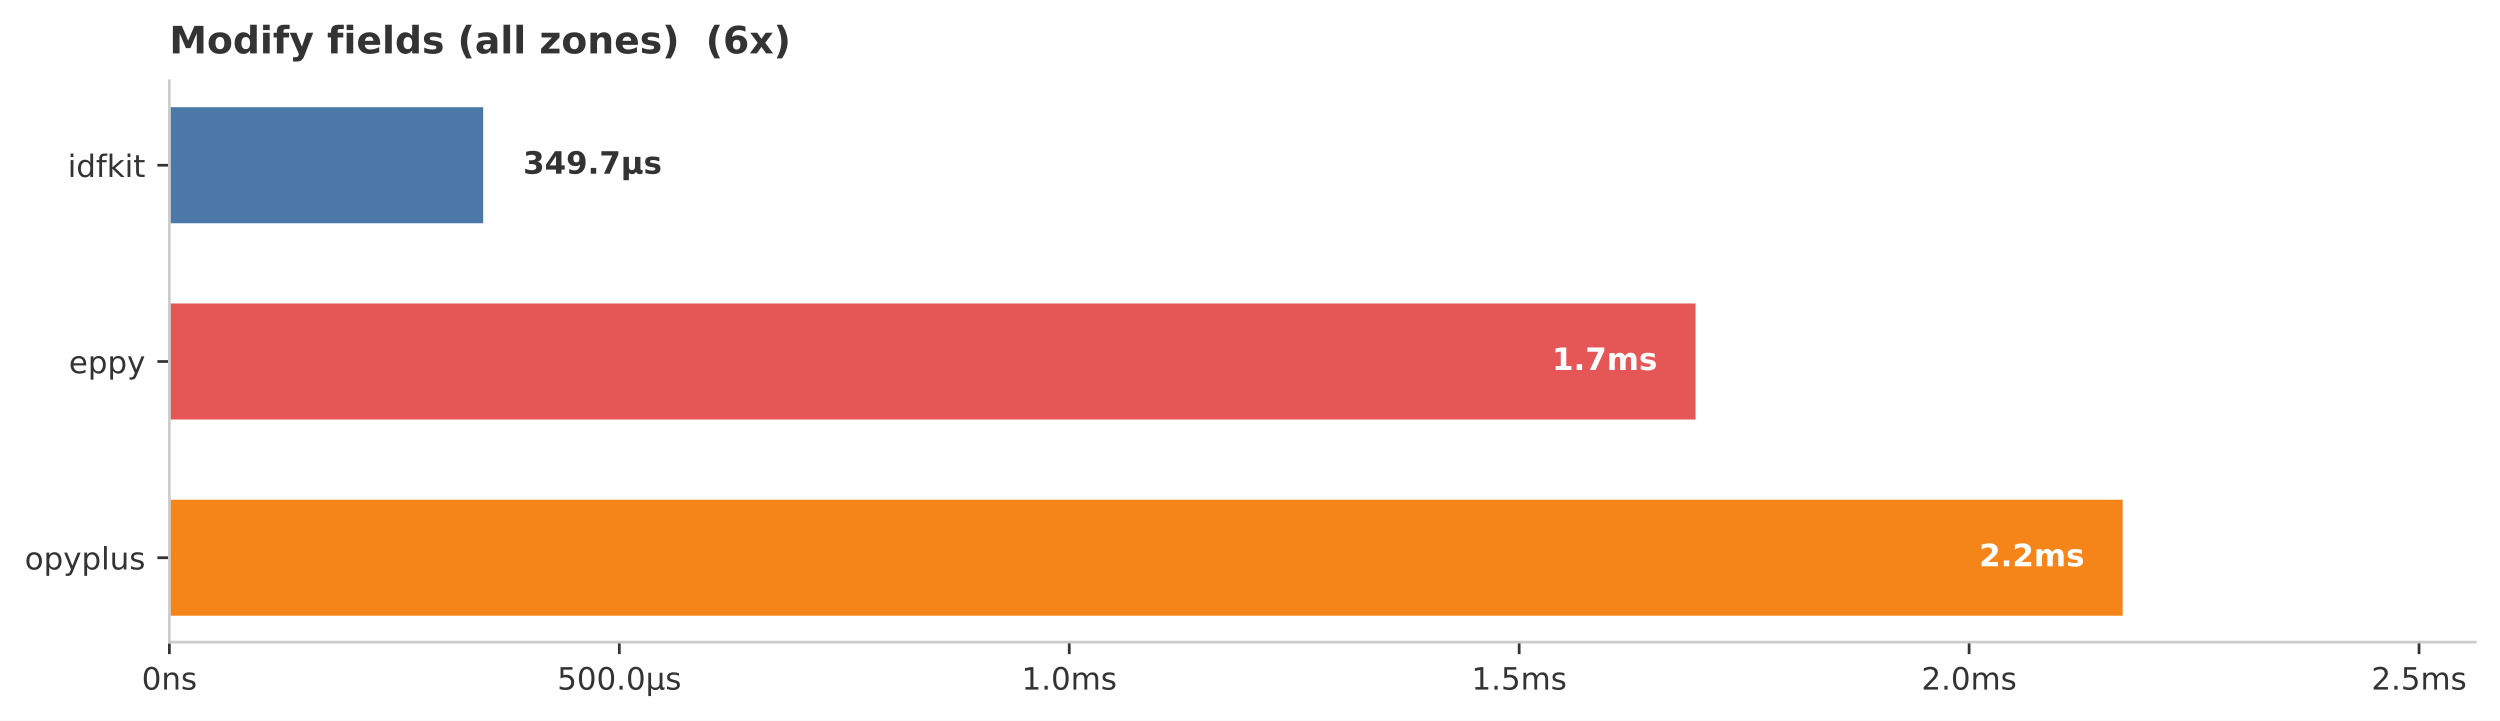
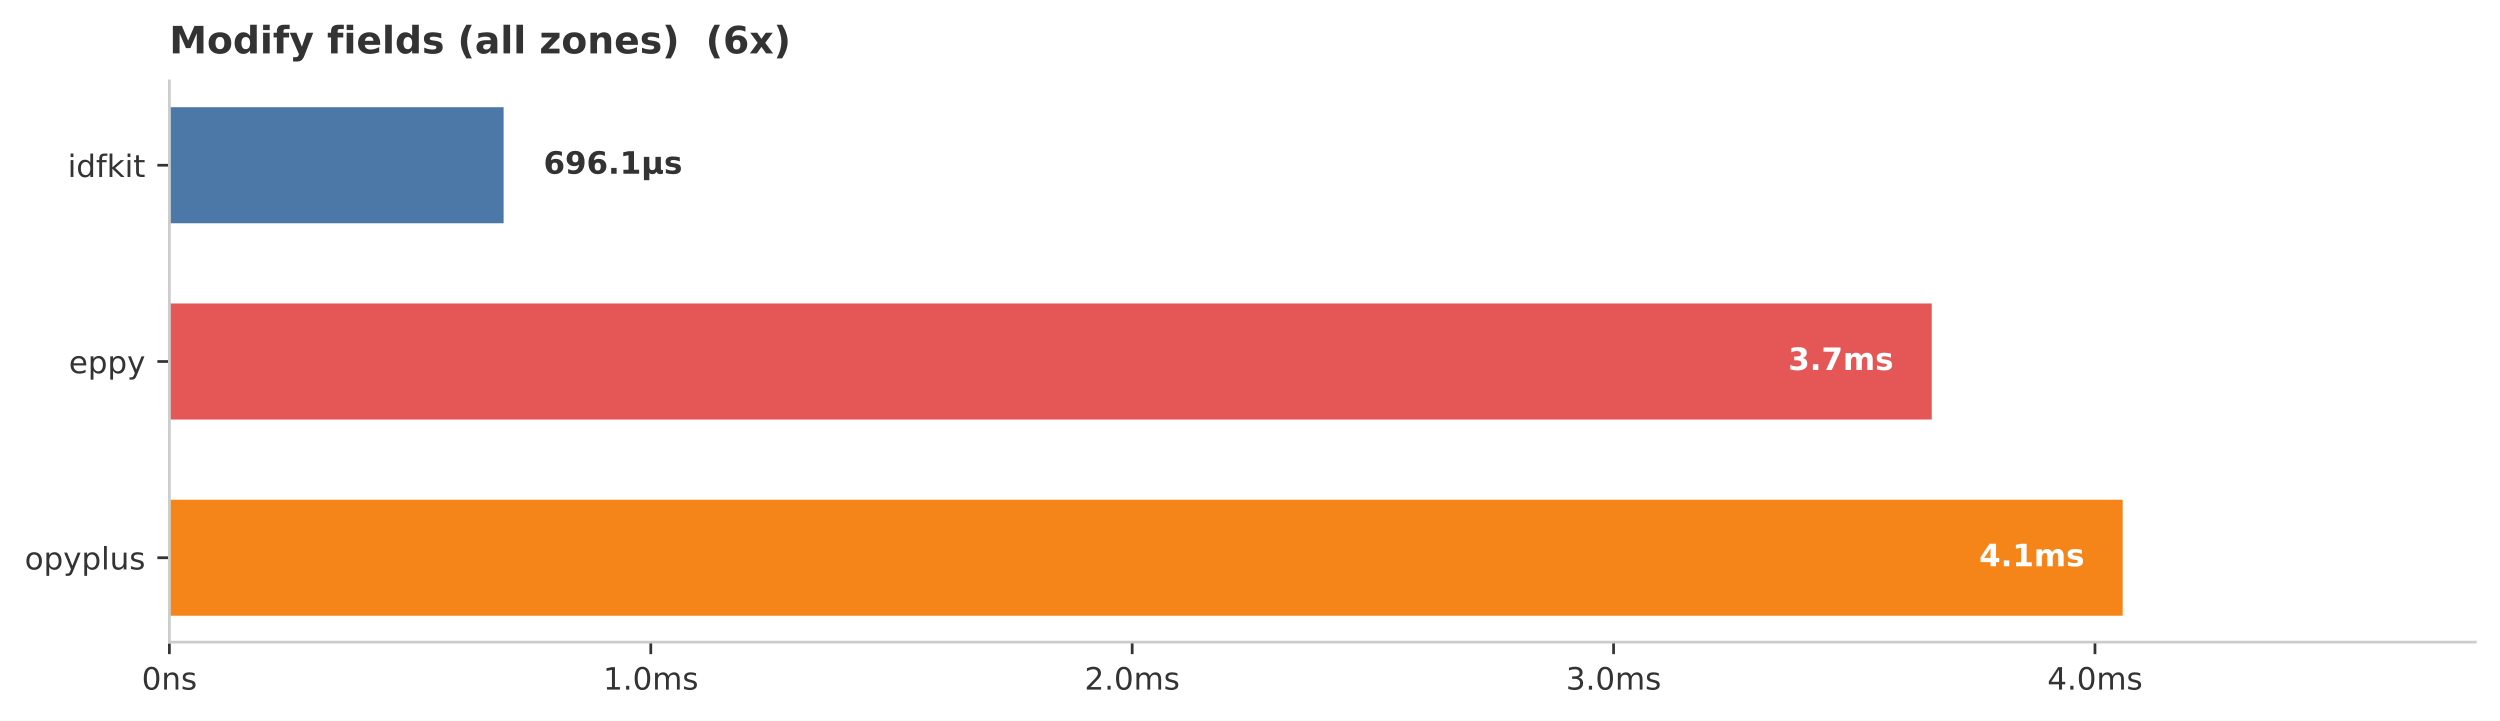
<svg xmlns="http://www.w3.org/2000/svg" xmlns:xlink="http://www.w3.org/1999/xlink" width="728.4pt" height="210pt" viewBox="0 0 728.4 210" version="1.1">
  <defs>
    <style type="text/css">*{stroke-linejoin: round; stroke-linecap: butt}</style>
  </defs>
  <g id="figure_1">
    <g id="patch_1">
      <path d="M 0 210 L 728.4 210 L 728.4 -0 L 0 -0 z " style="fill: #ffffff" />
    </g>
    <g id="axes_1">
      <g id="patch_2">
        <path d="M 49.353 187.089 L 721.2 187.089 L 721.2 23.558 L 49.353 23.558 z " style="fill: #ffffff" />
      </g>
      <g id="patch_3">
-         <path d="M 49.353 30.992 L 141.03 30.992 L 141.03 65.299 L 49.353 65.299 z " clip-path="url(#pda9f7814f6)" style="fill: #4c78a8; stroke: #ffffff; stroke-width: 0.5; stroke-linejoin: miter" />
+         <path d="M 49.353 30.992 L 146.984 30.992 L 146.984 65.299 L 49.353 65.299 z " clip-path="url(#pa452ca7475)" style="fill: #4c78a8; stroke: #ffffff; stroke-width: 0.5; stroke-linejoin: miter" />
      </g>
      <g id="patch_4">
-         <path d="M 49.353 88.17 L 494.266 88.17 L 494.266 122.477 L 49.353 122.477 z " clip-path="url(#pda9f7814f6)" style="fill: #e45756; stroke: #ffffff; stroke-width: 0.5; stroke-linejoin: miter" />
+         <path d="M 49.353 88.17 L 563.087 88.17 L 563.087 122.477 L 49.353 122.477 z " clip-path="url(#pa452ca7475)" style="fill: #e45756; stroke: #ffffff; stroke-width: 0.5; stroke-linejoin: miter" />
      </g>
      <g id="patch_5">
-         <path d="M 49.353 145.349 L 618.715 145.349 L 618.715 179.656 L 49.353 179.656 z " clip-path="url(#pda9f7814f6)" style="fill: #f58518; stroke: #ffffff; stroke-width: 0.5; stroke-linejoin: miter" />
+         <path d="M 49.353 145.349 L 618.715 145.349 L 618.715 179.656 L 49.353 179.656 z " clip-path="url(#pa452ca7475)" style="fill: #f58518; stroke: #ffffff; stroke-width: 0.5; stroke-linejoin: miter" />
      </g>
      <g id="matplotlib.axis_1">
        <g id="xtick_1">
          <g id="line2d_1">
            <defs>
-               <path id="m0e50a4a977" d="M 0 0 L 0 3.5 " style="stroke: #333333; stroke-width: 0.8" />
+               <path id="m0ac4758471" d="M 0 0 L 0 3.5 " style="stroke: #333333; stroke-width: 0.8" />
            </defs>
            <g>
-               <use xlink:href="#m0e50a4a977" x="49.353" y="187.089" style="fill: #333333; stroke: #333333; stroke-width: 0.8" />
+               <use xlink:href="#m0ac4758471" x="49.353" y="187.089" style="fill: #333333; stroke: #333333; stroke-width: 0.8" />
            </g>
          </g>
          <g id="text_1">
            <g style="fill: #333333" transform="translate(41.29422 200.9278) scale(0.09 -0.09)">
              <defs>
                <path id="DejaVuSans-30" d="M 2034 4250 Q 1547 4250 1301 3770 Q 1056 3291 1056 2328 Q 1056 1369 1301 889 Q 1547 409 2034 409 Q 2525 409 2770 889 Q 3016 1369 3016 2328 Q 3016 3291 2770 3770 Q 2525 4250 2034 4250 z M 2034 4750 Q 2819 4750 3233 4129 Q 3647 3509 3647 2328 Q 3647 1150 3233 529 Q 2819 -91 2034 -91 Q 1250 -91 836 529 Q 422 1150 422 2328 Q 422 3509 836 4129 Q 1250 4750 2034 4750 z " transform="scale(0.015625)" />
                <path id="DejaVuSans-6e" d="M 3513 2113 L 3513 0 L 2938 0 L 2938 2094 Q 2938 2591 2744 2837 Q 2550 3084 2163 3084 Q 1697 3084 1428 2787 Q 1159 2491 1159 1978 L 1159 0 L 581 0 L 581 3500 L 1159 3500 L 1159 2956 Q 1366 3272 1645 3428 Q 1925 3584 2291 3584 Q 2894 3584 3203 3211 Q 3513 2838 3513 2113 z " transform="scale(0.015625)" />
                <path id="DejaVuSans-73" d="M 2834 3397 L 2834 2853 Q 2591 2978 2328 3040 Q 2066 3103 1784 3103 Q 1356 3103 1142 2972 Q 928 2841 928 2578 Q 928 2378 1081 2264 Q 1234 2150 1697 2047 L 1894 2003 Q 2506 1872 2764 1633 Q 3022 1394 3022 966 Q 3022 478 2636 193 Q 2250 -91 1575 -91 Q 1294 -91 989 -36 Q 684 19 347 128 L 347 722 Q 666 556 975 473 Q 1284 391 1588 391 Q 1994 391 2212 530 Q 2431 669 2431 922 Q 2431 1156 2273 1281 Q 2116 1406 1581 1522 L 1381 1569 Q 847 1681 609 1914 Q 372 2147 372 2553 Q 372 3047 722 3315 Q 1072 3584 1716 3584 Q 2034 3584 2315 3537 Q 2597 3491 2834 3397 z " transform="scale(0.015625)" />
              </defs>
              <use xlink:href="#DejaVuSans-30" />
              <use xlink:href="#DejaVuSans-6e" transform="translate(63.62305 0)" />
              <use xlink:href="#DejaVuSans-73" transform="translate(127.002 0)" />
            </g>
          </g>
        </g>
        <g id="xtick_2">
          <g id="line2d_2">
            <g>
-               <use xlink:href="#m0e50a4a977" x="180.444" y="187.089" style="fill: #333333; stroke: #333333; stroke-width: 0.8" />
+               <use xlink:href="#m0ac4758471" x="189.613" y="187.089" style="fill: #333333; stroke: #333333; stroke-width: 0.8" />
            </g>
          </g>
          <g id="text_2">
-             <g style="fill: #333333" transform="translate(162.3545 200.9278) scale(0.09 -0.09)">
-               <defs>
-                 <path id="DejaVuSans-35" d="M 691 4666 L 3169 4666 L 3169 4134 L 1269 4134 L 1269 2991 Q 1406 3038 1543 3061 Q 1681 3084 1819 3084 Q 2600 3084 3056 2656 Q 3513 2228 3513 1497 Q 3513 744 3044 326 Q 2575 -91 1722 -91 Q 1428 -91 1123 -41 Q 819 9 494 109 L 494 744 Q 775 591 1075 516 Q 1375 441 1709 441 Q 2250 441 2565 725 Q 2881 1009 2881 1497 Q 2881 1984 2565 2268 Q 2250 2553 1709 2553 Q 1456 2553 1204 2497 Q 953 2441 691 2322 L 691 4666 z " transform="scale(0.015625)" />
+             <g style="fill: #333333" transform="translate(175.7291 200.9278) scale(0.09 -0.09)">
+               <defs>
+                 <path id="DejaVuSans-31" d="M 794 531 L 1825 531 L 1825 4091 L 703 3866 L 703 4441 L 1819 4666 L 2450 4666 L 2450 531 L 3481 531 L 3481 0 L 794 0 L 794 531 z " transform="scale(0.015625)" />
                <path id="DejaVuSans-2e" d="M 684 794 L 1344 794 L 1344 0 L 684 0 L 684 794 z " transform="scale(0.015625)" />
-                 <path id="DejaVuSans-b5" d="M 544 -1331 L 544 3500 L 1119 3500 L 1119 1325 Q 1119 872 1334 640 Q 1550 409 1972 409 Q 2434 409 2667 671 Q 2900 934 2900 1459 L 2900 3500 L 3475 3500 L 3475 806 Q 3475 619 3529 530 Q 3584 441 3700 441 Q 3728 441 3778 458 Q 3828 475 3916 513 L 3916 50 Q 3788 -22 3673 -56 Q 3559 -91 3450 -91 Q 3234 -91 3106 31 Q 2978 153 2931 403 Q 2775 156 2548 32 Q 2322 -91 2016 -91 Q 1697 -91 1473 31 Q 1250 153 1119 397 L 1119 -1331 L 544 -1331 z " transform="scale(0.015625)" />
-               </defs>
-               <use xlink:href="#DejaVuSans-35" />
-               <use xlink:href="#DejaVuSans-30" transform="translate(63.62305 0)" />
-               <use xlink:href="#DejaVuSans-30" transform="translate(127.2461 0)" />
-               <use xlink:href="#DejaVuSans-2e" transform="translate(190.8691 0)" />
-               <use xlink:href="#DejaVuSans-30" transform="translate(222.6562 0)" />
-               <use xlink:href="#DejaVuSans-b5" transform="translate(286.2793 0)" />
-               <use xlink:href="#DejaVuSans-73" transform="translate(349.9023 0)" />
-             </g>
-           </g>
-         </g>
-         <g id="xtick_3">
-           <g id="line2d_3">
-             <g>
-               <use xlink:href="#m0e50a4a977" x="311.535" y="187.089" style="fill: #333333; stroke: #333333; stroke-width: 0.8" />
-             </g>
-           </g>
-           <g id="text_3">
-             <g style="fill: #333333" transform="translate(297.6516 200.9278) scale(0.09 -0.09)">
-               <defs>
-                 <path id="DejaVuSans-31" d="M 794 531 L 1825 531 L 1825 4091 L 703 3866 L 703 4441 L 1819 4666 L 2450 4666 L 2450 531 L 3481 531 L 3481 0 L 794 0 L 794 531 z " transform="scale(0.015625)" />
                <path id="DejaVuSans-6d" d="M 3328 2828 Q 3544 3216 3844 3400 Q 4144 3584 4550 3584 Q 5097 3584 5394 3201 Q 5691 2819 5691 2113 L 5691 0 L 5113 0 L 5113 2094 Q 5113 2597 4934 2840 Q 4756 3084 4391 3084 Q 3944 3084 3684 2787 Q 3425 2491 3425 1978 L 3425 0 L 2847 0 L 2847 2094 Q 2847 2600 2669 2842 Q 2491 3084 2119 3084 Q 1678 3084 1418 2786 Q 1159 2488 1159 1978 L 1159 0 L 581 0 L 581 3500 L 1159 3500 L 1159 2956 Q 1356 3278 1631 3431 Q 1906 3584 2284 3584 Q 2666 3584 2933 3390 Q 3200 3197 3328 2828 z " transform="scale(0.015625)" />
              </defs>
              <use xlink:href="#DejaVuSans-31" />
              <use xlink:href="#DejaVuSans-2e" transform="translate(63.62305 0)" />
              <use xlink:href="#DejaVuSans-30" transform="translate(95.41016 0)" />
              <use xlink:href="#DejaVuSans-6d" transform="translate(159.0332 0)" />
              <use xlink:href="#DejaVuSans-73" transform="translate(256.4453 0)" />
            </g>
          </g>
        </g>
-         <g id="xtick_4">
-           <g id="line2d_4">
-             <g>
-               <use xlink:href="#m0e50a4a977" x="442.627" y="187.089" style="fill: #333333; stroke: #333333; stroke-width: 0.8" />
-             </g>
-           </g>
-           <g id="text_4">
-             <g style="fill: #333333" transform="translate(428.7426 200.9278) scale(0.09 -0.09)">
-               <use xlink:href="#DejaVuSans-31" />
-               <use xlink:href="#DejaVuSans-2e" transform="translate(63.62305 0)" />
-               <use xlink:href="#DejaVuSans-35" transform="translate(95.41016 0)" />
-               <use xlink:href="#DejaVuSans-6d" transform="translate(159.0332 0)" />
-               <use xlink:href="#DejaVuSans-73" transform="translate(256.4453 0)" />
-             </g>
-           </g>
-         </g>
-         <g id="xtick_5">
-           <g id="line2d_5">
-             <g>
-               <use xlink:href="#m0e50a4a977" x="573.718" y="187.089" style="fill: #333333; stroke: #333333; stroke-width: 0.8" />
-             </g>
-           </g>
-           <g id="text_5">
-             <g style="fill: #333333" transform="translate(559.8336 200.9278) scale(0.09 -0.09)">
+         <g id="xtick_3">
+           <g id="line2d_3">
+             <g>
+               <use xlink:href="#m0ac4758471" x="329.873" y="187.089" style="fill: #333333; stroke: #333333; stroke-width: 0.8" />
+             </g>
+           </g>
+           <g id="text_3">
+             <g style="fill: #333333" transform="translate(315.9887 200.9278) scale(0.09 -0.09)">
              <defs>
                <path id="DejaVuSans-32" d="M 1228 531 L 3431 531 L 3431 0 L 469 0 L 469 531 Q 828 903 1448 1529 Q 2069 2156 2228 2338 Q 2531 2678 2651 2914 Q 2772 3150 2772 3378 Q 2772 3750 2511 3984 Q 2250 4219 1831 4219 Q 1534 4219 1204 4116 Q 875 4013 500 3803 L 500 4441 Q 881 4594 1212 4672 Q 1544 4750 1819 4750 Q 2544 4750 2975 4387 Q 3406 4025 3406 3419 Q 3406 3131 3298 2873 Q 3191 2616 2906 2266 Q 2828 2175 2409 1742 Q 1991 1309 1228 531 z " transform="scale(0.015625)" />
              </defs>
              <use xlink:href="#DejaVuSans-32" />
              <use xlink:href="#DejaVuSans-2e" transform="translate(63.62305 0)" />
              <use xlink:href="#DejaVuSans-30" transform="translate(95.41016 0)" />
              <use xlink:href="#DejaVuSans-6d" transform="translate(159.0332 0)" />
              <use xlink:href="#DejaVuSans-73" transform="translate(256.4453 0)" />
            </g>
          </g>
        </g>
-         <g id="xtick_6">
-           <g id="line2d_6">
-             <g>
-               <use xlink:href="#m0e50a4a977" x="704.809" y="187.089" style="fill: #333333; stroke: #333333; stroke-width: 0.8" />
-             </g>
-           </g>
-           <g id="text_6">
-             <g style="fill: #333333" transform="translate(690.9246 200.9278) scale(0.09 -0.09)">
-               <use xlink:href="#DejaVuSans-32" />
+         <g id="xtick_4">
+           <g id="line2d_4">
+             <g>
+               <use xlink:href="#m0ac4758471" x="470.132" y="187.089" style="fill: #333333; stroke: #333333; stroke-width: 0.8" />
+             </g>
+           </g>
+           <g id="text_4">
+             <g style="fill: #333333" transform="translate(456.2483 200.9278) scale(0.09 -0.09)">
+               <defs>
+                 <path id="DejaVuSans-33" d="M 2597 2516 Q 3050 2419 3304 2112 Q 3559 1806 3559 1356 Q 3559 666 3084 287 Q 2609 -91 1734 -91 Q 1441 -91 1130 -33 Q 819 25 488 141 L 488 750 Q 750 597 1062 519 Q 1375 441 1716 441 Q 2309 441 2620 675 Q 2931 909 2931 1356 Q 2931 1769 2642 2001 Q 2353 2234 1838 2234 L 1294 2234 L 1294 2753 L 1863 2753 Q 2328 2753 2575 2939 Q 2822 3125 2822 3475 Q 2822 3834 2567 4026 Q 2313 4219 1838 4219 Q 1578 4219 1281 4162 Q 984 4106 628 3988 L 628 4550 Q 988 4650 1302 4700 Q 1616 4750 1894 4750 Q 2613 4750 3031 4423 Q 3450 4097 3450 3541 Q 3450 3153 3228 2886 Q 3006 2619 2597 2516 z " transform="scale(0.015625)" />
+               </defs>
+               <use xlink:href="#DejaVuSans-33" />
              <use xlink:href="#DejaVuSans-2e" transform="translate(63.62305 0)" />
-               <use xlink:href="#DejaVuSans-35" transform="translate(95.41016 0)" />
+               <use xlink:href="#DejaVuSans-30" transform="translate(95.41016 0)" />
              <use xlink:href="#DejaVuSans-6d" transform="translate(159.0332 0)" />
              <use xlink:href="#DejaVuSans-73" transform="translate(256.4453 0)" />
            </g>
          </g>
        </g>
+         <g id="xtick_5">
+           <g id="line2d_5">
+             <g>
+               <use xlink:href="#m0ac4758471" x="610.392" y="187.089" style="fill: #333333; stroke: #333333; stroke-width: 0.8" />
+             </g>
+           </g>
+           <g id="text_5">
+             <g style="fill: #333333" transform="translate(596.5079 200.9278) scale(0.09 -0.09)">
+               <defs>
+                 <path id="DejaVuSans-34" d="M 2419 4116 L 825 1625 L 2419 1625 L 2419 4116 z M 2253 4666 L 3047 4666 L 3047 1625 L 3713 1625 L 3713 1100 L 3047 1100 L 3047 0 L 2419 0 L 2419 1100 L 313 1100 L 313 1709 L 2253 4666 z " transform="scale(0.015625)" />
+               </defs>
+               <use xlink:href="#DejaVuSans-34" />
+               <use xlink:href="#DejaVuSans-2e" transform="translate(63.62305 0)" />
+               <use xlink:href="#DejaVuSans-30" transform="translate(95.41016 0)" />
+               <use xlink:href="#DejaVuSans-6d" transform="translate(159.0332 0)" />
+               <use xlink:href="#DejaVuSans-73" transform="translate(256.4453 0)" />
+             </g>
+           </g>
+         </g>
      </g>
      <g id="matplotlib.axis_2">
        <g id="ytick_1">
-           <g id="line2d_7">
+           <g id="line2d_6">
            <defs>
-               <path id="ma2ab8d7ef9" d="M 0 0 L -3.5 0 " style="stroke: #333333; stroke-width: 0.8" />
+               <path id="ma7d7921459" d="M 0 0 L -3.5 0 " style="stroke: #333333; stroke-width: 0.8" />
            </defs>
            <g>
-               <use xlink:href="#ma2ab8d7ef9" x="49.353" y="48.145" style="fill: #333333; stroke: #333333; stroke-width: 0.8" />
-             </g>
-           </g>
-           <g id="text_7">
+               <use xlink:href="#ma7d7921459" x="49.353" y="48.145" style="fill: #333333; stroke: #333333; stroke-width: 0.8" />
+             </g>
+           </g>
+           <g id="text_6">
            <g style="fill: #333333" transform="translate(19.73109 51.5644) scale(0.09 -0.09)">
              <defs>
                <path id="DejaVuSans-69" d="M 603 3500 L 1178 3500 L 1178 0 L 603 0 L 603 3500 z M 603 4863 L 1178 4863 L 1178 4134 L 603 4134 L 603 4863 z " transform="scale(0.015625)" />
                <path id="DejaVuSans-64" d="M 2906 2969 L 2906 4863 L 3481 4863 L 3481 0 L 2906 0 L 2906 525 Q 2725 213 2448 61 Q 2172 -91 1784 -91 Q 1150 -91 751 415 Q 353 922 353 1747 Q 353 2572 751 3078 Q 1150 3584 1784 3584 Q 2172 3584 2448 3432 Q 2725 3281 2906 2969 z M 947 1747 Q 947 1113 1208 752 Q 1469 391 1925 391 Q 2381 391 2643 752 Q 2906 1113 2906 1747 Q 2906 2381 2643 2742 Q 2381 3103 1925 3103 Q 1469 3103 1208 2742 Q 947 2381 947 1747 z " transform="scale(0.015625)" />
                <path id="DejaVuSans-66" d="M 2375 4863 L 2375 4384 L 1825 4384 Q 1516 4384 1395 4259 Q 1275 4134 1275 3809 L 1275 3500 L 2222 3500 L 2222 3053 L 1275 3053 L 1275 0 L 697 0 L 697 3053 L 147 3053 L 147 3500 L 697 3500 L 697 3744 Q 697 4328 969 4595 Q 1241 4863 1831 4863 L 2375 4863 z " transform="scale(0.015625)" />
                <path id="DejaVuSans-6b" d="M 581 4863 L 1159 4863 L 1159 1991 L 2875 3500 L 3609 3500 L 1753 1863 L 3688 0 L 2938 0 L 1159 1709 L 1159 0 L 581 0 L 581 4863 z " transform="scale(0.015625)" />
                <path id="DejaVuSans-74" d="M 1172 4494 L 1172 3500 L 2356 3500 L 2356 3053 L 1172 3053 L 1172 1153 Q 1172 725 1289 603 Q 1406 481 1766 481 L 2356 481 L 2356 0 L 1766 0 Q 1100 0 847 248 Q 594 497 594 1153 L 594 3053 L 172 3053 L 172 3500 L 594 3500 L 594 4494 L 1172 4494 z " transform="scale(0.015625)" />
              </defs>
              <use xlink:href="#DejaVuSans-69" />
              <use xlink:href="#DejaVuSans-64" transform="translate(27.7832 0)" />
              <use xlink:href="#DejaVuSans-66" transform="translate(91.25977 0)" />
              <use xlink:href="#DejaVuSans-6b" transform="translate(126.4648 0)" />
              <use xlink:href="#DejaVuSans-69" transform="translate(184.375 0)" />
              <use xlink:href="#DejaVuSans-74" transform="translate(212.1582 0)" />
            </g>
          </g>
        </g>
        <g id="ytick_2">
-           <g id="line2d_8">
-             <g>
-               <use xlink:href="#ma2ab8d7ef9" x="49.353" y="105.324" style="fill: #333333; stroke: #333333; stroke-width: 0.8" />
-             </g>
-           </g>
-           <g id="text_8">
+           <g id="line2d_7">
+             <g>
+               <use xlink:href="#ma7d7921459" x="49.353" y="105.324" style="fill: #333333; stroke: #333333; stroke-width: 0.8" />
+             </g>
+           </g>
+           <g id="text_7">
            <g style="fill: #333333" transform="translate(20.06156 108.743) scale(0.09 -0.09)">
              <defs>
                <path id="DejaVuSans-65" d="M 3597 1894 L 3597 1613 L 953 1613 Q 991 1019 1311 708 Q 1631 397 2203 397 Q 2534 397 2845 478 Q 3156 559 3463 722 L 3463 178 Q 3153 47 2828 -22 Q 2503 -91 2169 -91 Q 1331 -91 842 396 Q 353 884 353 1716 Q 353 2575 817 3079 Q 1281 3584 2069 3584 Q 2775 3584 3186 3129 Q 3597 2675 3597 1894 z M 3022 2063 Q 3016 2534 2758 2815 Q 2500 3097 2075 3097 Q 1594 3097 1305 2825 Q 1016 2553 972 2059 L 3022 2063 z " transform="scale(0.015625)" />
                <path id="DejaVuSans-70" d="M 1159 525 L 1159 -1331 L 581 -1331 L 581 3500 L 1159 3500 L 1159 2969 Q 1341 3281 1617 3432 Q 1894 3584 2278 3584 Q 2916 3584 3314 3078 Q 3713 2572 3713 1747 Q 3713 922 3314 415 Q 2916 -91 2278 -91 Q 1894 -91 1617 61 Q 1341 213 1159 525 z M 3116 1747 Q 3116 2381 2855 2742 Q 2594 3103 2138 3103 Q 1681 3103 1420 2742 Q 1159 2381 1159 1747 Q 1159 1113 1420 752 Q 1681 391 2138 391 Q 2594 391 2855 752 Q 3116 1113 3116 1747 z " transform="scale(0.015625)" />
                <path id="DejaVuSans-79" d="M 2059 -325 Q 1816 -950 1584 -1140 Q 1353 -1331 966 -1331 L 506 -1331 L 506 -850 L 844 -850 Q 1081 -850 1212 -737 Q 1344 -625 1503 -206 L 1606 56 L 191 3500 L 800 3500 L 1894 763 L 2988 3500 L 3597 3500 L 2059 -325 z " transform="scale(0.015625)" />
              </defs>
              <use xlink:href="#DejaVuSans-65" />
              <use xlink:href="#DejaVuSans-70" transform="translate(61.52344 0)" />
              <use xlink:href="#DejaVuSans-70" transform="translate(125 0)" />
              <use xlink:href="#DejaVuSans-79" transform="translate(188.4766 0)" />
            </g>
          </g>
        </g>
        <g id="ytick_3">
-           <g id="line2d_9">
-             <g>
-               <use xlink:href="#ma2ab8d7ef9" x="49.353" y="162.502" style="fill: #333333; stroke: #333333; stroke-width: 0.8" />
-             </g>
-           </g>
-           <g id="text_9">
+           <g id="line2d_8">
+             <g>
+               <use xlink:href="#ma7d7921459" x="49.353" y="162.502" style="fill: #333333; stroke: #333333; stroke-width: 0.8" />
+             </g>
+           </g>
+           <g id="text_8">
            <g style="fill: #333333" transform="translate(7.2 165.9217) scale(0.09 -0.09)">
              <defs>
                <path id="DejaVuSans-6f" d="M 1959 3097 Q 1497 3097 1228 2736 Q 959 2375 959 1747 Q 959 1119 1226 758 Q 1494 397 1959 397 Q 2419 397 2687 759 Q 2956 1122 2956 1747 Q 2956 2369 2687 2733 Q 2419 3097 1959 3097 z M 1959 3584 Q 2709 3584 3137 3096 Q 3566 2609 3566 1747 Q 3566 888 3137 398 Q 2709 -91 1959 -91 Q 1206 -91 779 398 Q 353 888 353 1747 Q 353 2609 779 3096 Q 1206 3584 1959 3584 z " transform="scale(0.015625)" />
                <path id="DejaVuSans-6c" d="M 603 4863 L 1178 4863 L 1178 0 L 603 0 L 603 4863 z " transform="scale(0.015625)" />
                <path id="DejaVuSans-75" d="M 544 1381 L 544 3500 L 1119 3500 L 1119 1403 Q 1119 906 1312 657 Q 1506 409 1894 409 Q 2359 409 2629 706 Q 2900 1003 2900 1516 L 2900 3500 L 3475 3500 L 3475 0 L 2900 0 L 2900 538 Q 2691 219 2414 64 Q 2138 -91 1772 -91 Q 1169 -91 856 284 Q 544 659 544 1381 z M 1991 3584 L 1991 3584 z " transform="scale(0.015625)" />
              </defs>
              <use xlink:href="#DejaVuSans-6f" />
              <use xlink:href="#DejaVuSans-70" transform="translate(61.18164 0)" />
              <use xlink:href="#DejaVuSans-79" transform="translate(124.6582 0)" />
              <use xlink:href="#DejaVuSans-70" transform="translate(183.8379 0)" />
              <use xlink:href="#DejaVuSans-6c" transform="translate(247.3145 0)" />
              <use xlink:href="#DejaVuSans-75" transform="translate(275.0977 0)" />
              <use xlink:href="#DejaVuSans-73" transform="translate(338.4766 0)" />
            </g>
          </g>
        </g>
      </g>
      <g id="patch_6">
        <path d="M 49.353 187.089 L 49.353 23.558 " style="fill: none; stroke: #cccccc; stroke-width: 0.8; stroke-linejoin: miter; stroke-linecap: square" />
      </g>
      <g id="patch_7">
        <path d="M 49.353 187.089 L 721.2 187.089 " style="fill: none; stroke: #cccccc; stroke-width: 0.8; stroke-linejoin: miter; stroke-linecap: square" />
      </g>
-       <g id="text_10">
-         <g style="fill: #333333" transform="translate(152.4168 50.61869) scale(0.09 -0.09)">
+       <g id="text_9">
+         <g style="fill: #333333" transform="translate(158.3714 50.61869) scale(0.09 -0.09)">
          <defs>
-             <path id="DejaVuSans-Bold-33" d="M 2981 2516 Q 3453 2394 3698 2092 Q 3944 1791 3944 1325 Q 3944 631 3412 270 Q 2881 -91 1863 -91 Q 1503 -91 1142 -33 Q 781 25 428 141 L 428 1069 Q 766 900 1098 814 Q 1431 728 1753 728 Q 2231 728 2486 893 Q 2741 1059 2741 1369 Q 2741 1688 2480 1852 Q 2219 2016 1709 2016 L 1228 2016 L 1228 2791 L 1734 2791 Q 2188 2791 2409 2933 Q 2631 3075 2631 3366 Q 2631 3634 2415 3781 Q 2200 3928 1806 3928 Q 1516 3928 1219 3862 Q 922 3797 628 3669 L 628 4550 Q 984 4650 1334 4700 Q 1684 4750 2022 4750 Q 2931 4750 3382 4451 Q 3834 4153 3834 3553 Q 3834 3144 3618 2883 Q 3403 2622 2981 2516 z " transform="scale(0.015625)" />
-             <path id="DejaVuSans-Bold-34" d="M 2356 3675 L 1038 1722 L 2356 1722 L 2356 3675 z M 2156 4666 L 3494 4666 L 3494 1722 L 4159 1722 L 4159 850 L 3494 850 L 3494 0 L 2356 0 L 2356 850 L 288 850 L 288 1881 L 2156 4666 z " transform="scale(0.015625)" />
+             <path id="DejaVuSans-Bold-36" d="M 2316 2303 Q 2000 2303 1842 2098 Q 1684 1894 1684 1484 Q 1684 1075 1842 870 Q 2000 666 2316 666 Q 2634 666 2792 870 Q 2950 1075 2950 1484 Q 2950 1894 2792 2098 Q 2634 2303 2316 2303 z M 3803 4544 L 3803 3681 Q 3506 3822 3243 3889 Q 2981 3956 2731 3956 Q 2194 3956 1894 3657 Q 1594 3359 1544 2772 Q 1750 2925 1990 3001 Q 2231 3078 2516 3078 Q 3231 3078 3670 2659 Q 4109 2241 4109 1563 Q 4109 813 3618 361 Q 3128 -91 2303 -91 Q 1394 -91 895 523 Q 397 1138 397 2266 Q 397 3422 980 4083 Q 1563 4744 2578 4744 Q 2900 4744 3203 4694 Q 3506 4644 3803 4544 z " transform="scale(0.015625)" />
            <path id="DejaVuSans-Bold-39" d="M 641 103 L 641 966 Q 928 831 1190 764 Q 1453 697 1709 697 Q 2247 697 2547 995 Q 2847 1294 2900 1881 Q 2688 1725 2447 1647 Q 2206 1569 1925 1569 Q 1209 1569 770 1986 Q 331 2403 331 3084 Q 331 3838 820 4291 Q 1309 4744 2131 4744 Q 3044 4744 3544 4128 Q 4044 3513 4044 2388 Q 4044 1231 3459 570 Q 2875 -91 1856 -91 Q 1528 -91 1228 -42 Q 928 6 641 103 z M 2125 2350 Q 2441 2350 2600 2554 Q 2759 2759 2759 3169 Q 2759 3575 2600 3781 Q 2441 3988 2125 3988 Q 1809 3988 1650 3781 Q 1491 3575 1491 3169 Q 1491 2759 1650 2554 Q 1809 2350 2125 2350 z " transform="scale(0.015625)" />
            <path id="DejaVuSans-Bold-2e" d="M 653 1209 L 1778 1209 L 1778 0 L 653 0 L 653 1209 z " transform="scale(0.015625)" />
-             <path id="DejaVuSans-Bold-37" d="M 428 4666 L 3944 4666 L 3944 3988 L 2125 0 L 953 0 L 2675 3781 L 428 3781 L 428 4666 z " transform="scale(0.015625)" />
+             <path id="DejaVuSans-Bold-31" d="M 750 831 L 1813 831 L 1813 3847 L 722 3622 L 722 4441 L 1806 4666 L 2950 4666 L 2950 831 L 4013 831 L 4013 0 L 750 0 L 750 831 z " transform="scale(0.015625)" />
            <path id="DejaVuSans-Bold-b5" d="M 544 -1338 L 544 3500 L 1672 3500 L 1672 1466 Q 1672 1103 1828 926 Q 1984 750 2303 750 Q 2625 750 2781 926 Q 2938 1103 2938 1466 L 2938 3500 L 4063 3500 L 4063 1159 Q 4063 938 4114 850 Q 4166 763 4288 763 Q 4344 763 4395 778 Q 4447 794 4506 831 L 4506 50 Q 4341 -22 4195 -56 Q 4050 -91 3909 -91 Q 3631 -91 3454 26 Q 3278 144 3169 403 Q 3022 156 2811 32 Q 2600 -91 2322 -91 Q 2091 -91 1928 -17 Q 1766 56 1672 206 L 1672 -1338 L 544 -1338 z " transform="scale(0.015625)" />
            <path id="DejaVuSans-Bold-73" d="M 3272 3391 L 3272 2541 Q 2913 2691 2578 2766 Q 2244 2841 1947 2841 Q 1628 2841 1473 2761 Q 1319 2681 1319 2516 Q 1319 2381 1436 2309 Q 1553 2238 1856 2203 L 2053 2175 Q 2913 2066 3209 1816 Q 3506 1566 3506 1031 Q 3506 472 3093 190 Q 2681 -91 1863 -91 Q 1516 -91 1145 -36 Q 775 19 384 128 L 384 978 Q 719 816 1070 734 Q 1422 653 1784 653 Q 2113 653 2278 743 Q 2444 834 2444 1013 Q 2444 1163 2330 1236 Q 2216 1309 1875 1350 L 1678 1375 Q 931 1469 631 1722 Q 331 1975 331 2491 Q 331 3047 712 3315 Q 1094 3584 1881 3584 Q 2191 3584 2531 3537 Q 2872 3491 3272 3391 z " transform="scale(0.015625)" />
          </defs>
-           <use xlink:href="#DejaVuSans-Bold-33" />
-           <use xlink:href="#DejaVuSans-Bold-34" transform="translate(69.58008 0)" />
-           <use xlink:href="#DejaVuSans-Bold-39" transform="translate(139.1602 0)" />
+           <use xlink:href="#DejaVuSans-Bold-36" />
+           <use xlink:href="#DejaVuSans-Bold-39" transform="translate(69.58008 0)" />
+           <use xlink:href="#DejaVuSans-Bold-36" transform="translate(139.1602 0)" />
          <use xlink:href="#DejaVuSans-Bold-2e" transform="translate(208.7402 0)" />
-           <use xlink:href="#DejaVuSans-Bold-37" transform="translate(246.7285 0)" />
+           <use xlink:href="#DejaVuSans-Bold-31" transform="translate(246.7285 0)" />
          <use xlink:href="#DejaVuSans-Bold-b5" transform="translate(316.3086 0)" />
          <use xlink:href="#DejaVuSans-Bold-73" transform="translate(389.8926 0)" />
        </g>
      </g>
-       <g id="text_11">
-         <g style="fill: #ffffff" transform="translate(452.2011 107.8072) scale(0.09 -0.09)">
+       <g id="text_10">
+         <g style="fill: #ffffff" transform="translate(521.0222 107.8072) scale(0.09 -0.09)">
          <defs>
-             <path id="DejaVuSans-Bold-31" d="M 750 831 L 1813 831 L 1813 3847 L 722 3622 L 722 4441 L 1806 4666 L 2950 4666 L 2950 831 L 4013 831 L 4013 0 L 750 0 L 750 831 z " transform="scale(0.015625)" />
+             <path id="DejaVuSans-Bold-33" d="M 2981 2516 Q 3453 2394 3698 2092 Q 3944 1791 3944 1325 Q 3944 631 3412 270 Q 2881 -91 1863 -91 Q 1503 -91 1142 -33 Q 781 25 428 141 L 428 1069 Q 766 900 1098 814 Q 1431 728 1753 728 Q 2231 728 2486 893 Q 2741 1059 2741 1369 Q 2741 1688 2480 1852 Q 2219 2016 1709 2016 L 1228 2016 L 1228 2791 L 1734 2791 Q 2188 2791 2409 2933 Q 2631 3075 2631 3366 Q 2631 3634 2415 3781 Q 2200 3928 1806 3928 Q 1516 3928 1219 3862 Q 922 3797 628 3669 L 628 4550 Q 984 4650 1334 4700 Q 1684 4750 2022 4750 Q 2931 4750 3382 4451 Q 3834 4153 3834 3553 Q 3834 3144 3618 2883 Q 3403 2622 2981 2516 z " transform="scale(0.015625)" />
+             <path id="DejaVuSans-Bold-37" d="M 428 4666 L 3944 4666 L 3944 3988 L 2125 0 L 953 0 L 2675 3781 L 428 3781 L 428 4666 z " transform="scale(0.015625)" />
            <path id="DejaVuSans-Bold-6d" d="M 3781 2919 Q 3994 3244 4286 3414 Q 4578 3584 4928 3584 Q 5531 3584 5847 3212 Q 6163 2841 6163 2131 L 6163 0 L 5038 0 L 5038 1825 Q 5041 1866 5042 1909 Q 5044 1953 5044 2034 Q 5044 2406 4934 2573 Q 4825 2741 4581 2741 Q 4263 2741 4089 2478 Q 3916 2216 3909 1719 L 3909 0 L 2784 0 L 2784 1825 Q 2784 2406 2684 2573 Q 2584 2741 2328 2741 Q 2006 2741 1831 2477 Q 1656 2213 1656 1722 L 1656 0 L 531 0 L 531 3500 L 1656 3500 L 1656 2988 Q 1863 3284 2130 3434 Q 2397 3584 2719 3584 Q 3081 3584 3359 3409 Q 3638 3234 3781 2919 z " transform="scale(0.015625)" />
          </defs>
-           <use xlink:href="#DejaVuSans-Bold-31" />
+           <use xlink:href="#DejaVuSans-Bold-33" />
          <use xlink:href="#DejaVuSans-Bold-2e" transform="translate(69.58008 0)" />
          <use xlink:href="#DejaVuSans-Bold-37" transform="translate(107.5684 0)" />
          <use xlink:href="#DejaVuSans-Bold-6d" transform="translate(177.1484 0)" />
          <use xlink:href="#DejaVuSans-Bold-73" transform="translate(281.3477 0)" />
        </g>
      </g>
-       <g id="text_12">
+       <g id="text_11">
        <g style="fill: #ffffff" transform="translate(576.65 164.9858) scale(0.09 -0.09)">
          <defs>
-             <path id="DejaVuSans-Bold-32" d="M 1844 884 L 3897 884 L 3897 0 L 506 0 L 506 884 L 2209 2388 Q 2438 2594 2547 2791 Q 2656 2988 2656 3200 Q 2656 3528 2436 3728 Q 2216 3928 1850 3928 Q 1569 3928 1234 3808 Q 900 3688 519 3450 L 519 4475 Q 925 4609 1322 4679 Q 1719 4750 2100 4750 Q 2938 4750 3402 4381 Q 3866 4013 3866 3353 Q 3866 2972 3669 2642 Q 3472 2313 2841 1759 L 1844 884 z " transform="scale(0.015625)" />
+             <path id="DejaVuSans-Bold-34" d="M 2356 3675 L 1038 1722 L 2356 1722 L 2356 3675 z M 2156 4666 L 3494 4666 L 3494 1722 L 4159 1722 L 4159 850 L 3494 850 L 3494 0 L 2356 0 L 2356 850 L 288 850 L 288 1881 L 2156 4666 z " transform="scale(0.015625)" />
          </defs>
-           <use xlink:href="#DejaVuSans-Bold-32" />
+           <use xlink:href="#DejaVuSans-Bold-34" />
          <use xlink:href="#DejaVuSans-Bold-2e" transform="translate(69.58008 0)" />
-           <use xlink:href="#DejaVuSans-Bold-32" transform="translate(107.5684 0)" />
+           <use xlink:href="#DejaVuSans-Bold-31" transform="translate(107.5684 0)" />
          <use xlink:href="#DejaVuSans-Bold-6d" transform="translate(177.1484 0)" />
          <use xlink:href="#DejaVuSans-Bold-73" transform="translate(281.3477 0)" />
        </g>
      </g>
-       <g id="text_13">
+       <g id="text_12">
        <g style="fill: #333333" transform="translate(49.35344 15.55828) scale(0.11 -0.11)">
          <defs>
            <path id="DejaVuSans-Bold-4d" d="M 588 4666 L 2119 4666 L 3181 2169 L 4250 4666 L 5778 4666 L 5778 0 L 4641 0 L 4641 3413 L 3566 897 L 2803 897 L 1728 3413 L 1728 0 L 588 0 L 588 4666 z " transform="scale(0.015625)" />
            <path id="DejaVuSans-Bold-6f" d="M 2203 2784 Q 1831 2784 1636 2517 Q 1441 2250 1441 1747 Q 1441 1244 1636 976 Q 1831 709 2203 709 Q 2569 709 2762 976 Q 2956 1244 2956 1747 Q 2956 2250 2762 2517 Q 2569 2784 2203 2784 z M 2203 3584 Q 3106 3584 3614 3096 Q 4122 2609 4122 1747 Q 4122 884 3614 396 Q 3106 -91 2203 -91 Q 1297 -91 786 396 Q 275 884 275 1747 Q 275 2609 786 3096 Q 1297 3584 2203 3584 z " transform="scale(0.015625)" />
            <path id="DejaVuSans-Bold-64" d="M 2919 2988 L 2919 4863 L 4044 4863 L 4044 0 L 2919 0 L 2919 506 Q 2688 197 2409 53 Q 2131 -91 1766 -91 Q 1119 -91 703 423 Q 288 938 288 1747 Q 288 2556 703 3070 Q 1119 3584 1766 3584 Q 2128 3584 2408 3439 Q 2688 3294 2919 2988 z M 2181 722 Q 2541 722 2730 984 Q 2919 1247 2919 1747 Q 2919 2247 2730 2509 Q 2541 2772 2181 2772 Q 1825 2772 1636 2509 Q 1447 2247 1447 1747 Q 1447 1247 1636 984 Q 1825 722 2181 722 z " transform="scale(0.015625)" />
            <path id="DejaVuSans-Bold-69" d="M 538 3500 L 1656 3500 L 1656 0 L 538 0 L 538 3500 z M 538 4863 L 1656 4863 L 1656 3950 L 538 3950 L 538 4863 z " transform="scale(0.015625)" />
            <path id="DejaVuSans-Bold-66" d="M 2841 4863 L 2841 4128 L 2222 4128 Q 1984 4128 1890 4042 Q 1797 3956 1797 3744 L 1797 3500 L 2753 3500 L 2753 2700 L 1797 2700 L 1797 0 L 678 0 L 678 2700 L 122 2700 L 122 3500 L 678 3500 L 678 3744 Q 678 4316 997 4589 Q 1316 4863 1984 4863 L 2841 4863 z " transform="scale(0.015625)" />
            <path id="DejaVuSans-Bold-79" d="M 78 3500 L 1197 3500 L 2138 1125 L 2938 3500 L 4056 3500 L 2584 -331 Q 2363 -916 2067 -1148 Q 1772 -1381 1288 -1381 L 641 -1381 L 641 -647 L 991 -647 Q 1275 -647 1404 -556 Q 1534 -466 1606 -231 L 1638 -134 L 78 3500 z " transform="scale(0.015625)" />
            <path id="DejaVuSans-Bold-20" transform="scale(0.015625)" />
            <path id="DejaVuSans-Bold-65" d="M 4031 1759 L 4031 1441 L 1416 1441 Q 1456 1047 1700 850 Q 1944 653 2381 653 Q 2734 653 3104 758 Q 3475 863 3866 1075 L 3866 213 Q 3469 63 3072 -14 Q 2675 -91 2278 -91 Q 1328 -91 801 392 Q 275 875 275 1747 Q 275 2603 792 3093 Q 1309 3584 2216 3584 Q 3041 3584 3536 3087 Q 4031 2591 4031 1759 z M 2881 2131 Q 2881 2450 2695 2645 Q 2509 2841 2209 2841 Q 1884 2841 1681 2658 Q 1478 2475 1428 2131 L 2881 2131 z " transform="scale(0.015625)" />
            <path id="DejaVuSans-Bold-6c" d="M 538 4863 L 1656 4863 L 1656 0 L 538 0 L 538 4863 z " transform="scale(0.015625)" />
            <path id="DejaVuSans-Bold-28" d="M 2413 -844 L 1484 -844 Q 1006 -72 778 623 Q 550 1319 550 2003 Q 550 2688 779 3389 Q 1009 4091 1484 4856 L 2413 4856 Q 2013 4116 1813 3408 Q 1613 2700 1613 2009 Q 1613 1319 1811 609 Q 2009 -100 2413 -844 z " transform="scale(0.015625)" />
            <path id="DejaVuSans-Bold-61" d="M 2106 1575 Q 1756 1575 1579 1456 Q 1403 1338 1403 1106 Q 1403 894 1545 773 Q 1688 653 1941 653 Q 2256 653 2472 879 Q 2688 1106 2688 1447 L 2688 1575 L 2106 1575 z M 3816 1997 L 3816 0 L 2688 0 L 2688 519 Q 2463 200 2181 54 Q 1900 -91 1497 -91 Q 953 -91 614 226 Q 275 544 275 1050 Q 275 1666 698 1953 Q 1122 2241 2028 2241 L 2688 2241 L 2688 2328 Q 2688 2594 2478 2717 Q 2269 2841 1825 2841 Q 1466 2841 1156 2769 Q 847 2697 581 2553 L 581 3406 Q 941 3494 1303 3539 Q 1666 3584 2028 3584 Q 2975 3584 3395 3211 Q 3816 2838 3816 1997 z " transform="scale(0.015625)" />
            <path id="DejaVuSans-Bold-7a" d="M 366 3500 L 3419 3500 L 3419 2719 L 1575 800 L 3419 800 L 3419 0 L 288 0 L 288 781 L 2131 2700 L 366 2700 L 366 3500 z " transform="scale(0.015625)" />
            <path id="DejaVuSans-Bold-6e" d="M 4056 2131 L 4056 0 L 2931 0 L 2931 347 L 2931 1631 Q 2931 2084 2911 2256 Q 2891 2428 2841 2509 Q 2775 2619 2662 2680 Q 2550 2741 2406 2741 Q 2056 2741 1856 2470 Q 1656 2200 1656 1722 L 1656 0 L 538 0 L 538 3500 L 1656 3500 L 1656 2988 Q 1909 3294 2193 3439 Q 2478 3584 2822 3584 Q 3428 3584 3742 3212 Q 4056 2841 4056 2131 z " transform="scale(0.015625)" />
            <path id="DejaVuSans-Bold-29" d="M 513 -844 Q 913 -100 1113 609 Q 1313 1319 1313 2009 Q 1313 2700 1113 3408 Q 913 4116 513 4856 L 1441 4856 Q 1916 4091 2145 3389 Q 2375 2688 2375 2003 Q 2375 1319 2147 623 Q 1919 -72 1441 -844 L 513 -844 z " transform="scale(0.015625)" />
-             <path id="DejaVuSans-Bold-36" d="M 2316 2303 Q 2000 2303 1842 2098 Q 1684 1894 1684 1484 Q 1684 1075 1842 870 Q 2000 666 2316 666 Q 2634 666 2792 870 Q 2950 1075 2950 1484 Q 2950 1894 2792 2098 Q 2634 2303 2316 2303 z M 3803 4544 L 3803 3681 Q 3506 3822 3243 3889 Q 2981 3956 2731 3956 Q 2194 3956 1894 3657 Q 1594 3359 1544 2772 Q 1750 2925 1990 3001 Q 2231 3078 2516 3078 Q 3231 3078 3670 2659 Q 4109 2241 4109 1563 Q 4109 813 3618 361 Q 3128 -91 2303 -91 Q 1394 -91 895 523 Q 397 1138 397 2266 Q 397 3422 980 4083 Q 1563 4744 2578 4744 Q 2900 4744 3203 4694 Q 3506 4644 3803 4544 z " transform="scale(0.015625)" />
            <path id="DejaVuSans-Bold-78" d="M 1422 1791 L 159 3500 L 1344 3500 L 2059 2463 L 2784 3500 L 3969 3500 L 2706 1797 L 4031 0 L 2847 0 L 2059 1106 L 1281 0 L 97 0 L 1422 1791 z " transform="scale(0.015625)" />
          </defs>
          <use xlink:href="#DejaVuSans-Bold-4d" />
          <use xlink:href="#DejaVuSans-Bold-6f" transform="translate(99.51172 0)" />
          <use xlink:href="#DejaVuSans-Bold-64" transform="translate(168.2129 0)" />
          <use xlink:href="#DejaVuSans-Bold-69" transform="translate(239.7949 0)" />
          <use xlink:href="#DejaVuSans-Bold-66" transform="translate(274.0723 0)" />
          <use xlink:href="#DejaVuSans-Bold-79" transform="translate(317.5781 0)" />
          <use xlink:href="#DejaVuSans-Bold-20" transform="translate(382.7637 0)" />
          <use xlink:href="#DejaVuSans-Bold-66" transform="translate(417.5781 0)" />
          <use xlink:href="#DejaVuSans-Bold-69" transform="translate(461.084 0)" />
          <use xlink:href="#DejaVuSans-Bold-65" transform="translate(495.3613 0)" />
          <use xlink:href="#DejaVuSans-Bold-6c" transform="translate(563.1836 0)" />
          <use xlink:href="#DejaVuSans-Bold-64" transform="translate(597.4609 0)" />
          <use xlink:href="#DejaVuSans-Bold-73" transform="translate(669.043 0)" />
          <use xlink:href="#DejaVuSans-Bold-20" transform="translate(728.5645 0)" />
          <use xlink:href="#DejaVuSans-Bold-28" transform="translate(763.3789 0)" />
          <use xlink:href="#DejaVuSans-Bold-61" transform="translate(809.082 0)" />
          <use xlink:href="#DejaVuSans-Bold-6c" transform="translate(876.5625 0)" />
          <use xlink:href="#DejaVuSans-Bold-6c" transform="translate(910.8398 0)" />
          <use xlink:href="#DejaVuSans-Bold-20" transform="translate(945.1172 0)" />
          <use xlink:href="#DejaVuSans-Bold-7a" transform="translate(979.9316 0)" />
          <use xlink:href="#DejaVuSans-Bold-6f" transform="translate(1038.135 0)" />
          <use xlink:href="#DejaVuSans-Bold-6e" transform="translate(1106.836 0)" />
          <use xlink:href="#DejaVuSans-Bold-65" transform="translate(1178.027 0)" />
          <use xlink:href="#DejaVuSans-Bold-73" transform="translate(1245.85 0)" />
          <use xlink:href="#DejaVuSans-Bold-29" transform="translate(1305.371 0)" />
          <use xlink:href="#DejaVuSans-Bold-20" transform="translate(1351.074 0)" />
          <use xlink:href="#DejaVuSans-Bold-20" transform="translate(1385.889 0)" />
          <use xlink:href="#DejaVuSans-Bold-28" transform="translate(1420.703 0)" />
          <use xlink:href="#DejaVuSans-Bold-36" transform="translate(1466.406 0)" />
          <use xlink:href="#DejaVuSans-Bold-78" transform="translate(1535.986 0)" />
          <use xlink:href="#DejaVuSans-Bold-29" transform="translate(1600.488 0)" />
        </g>
      </g>
    </g>
  </g>
  <defs>
-     <clipPath id="pda9f7814f6">
+     <clipPath id="pa452ca7475">
      <rect x="49.353" y="23.558" width="671.846" height="163.531" />
    </clipPath>
  </defs>
</svg>
